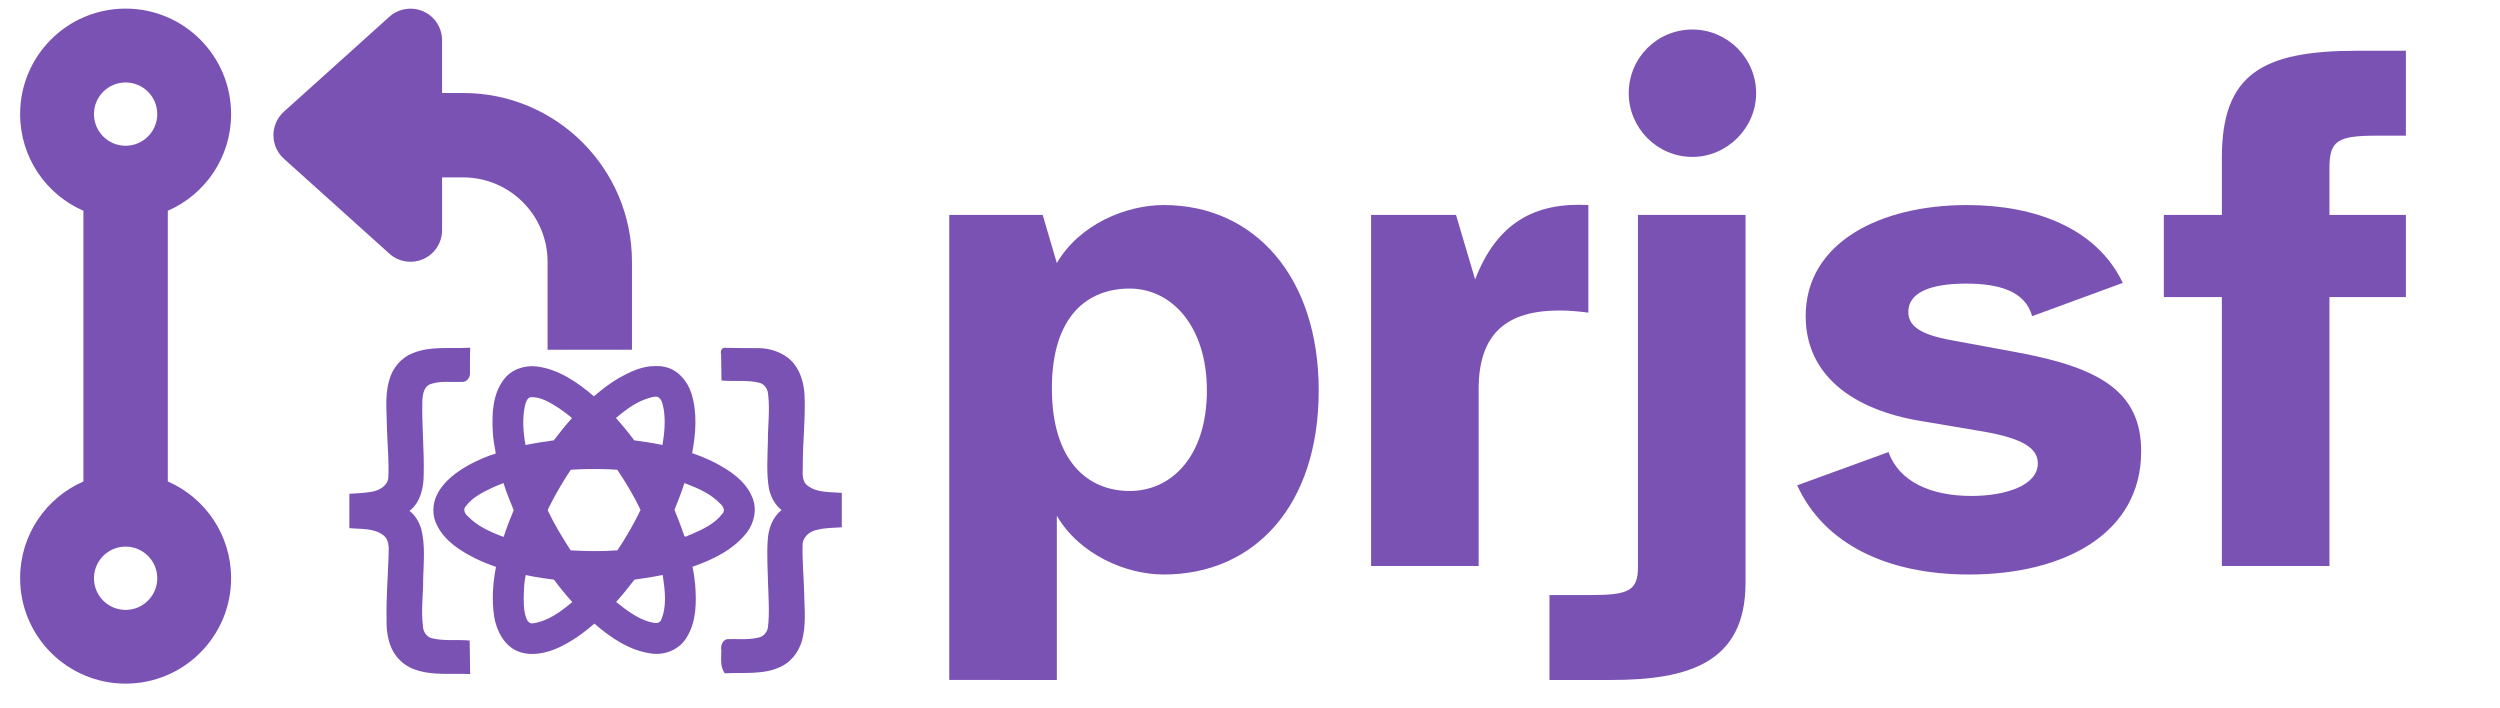
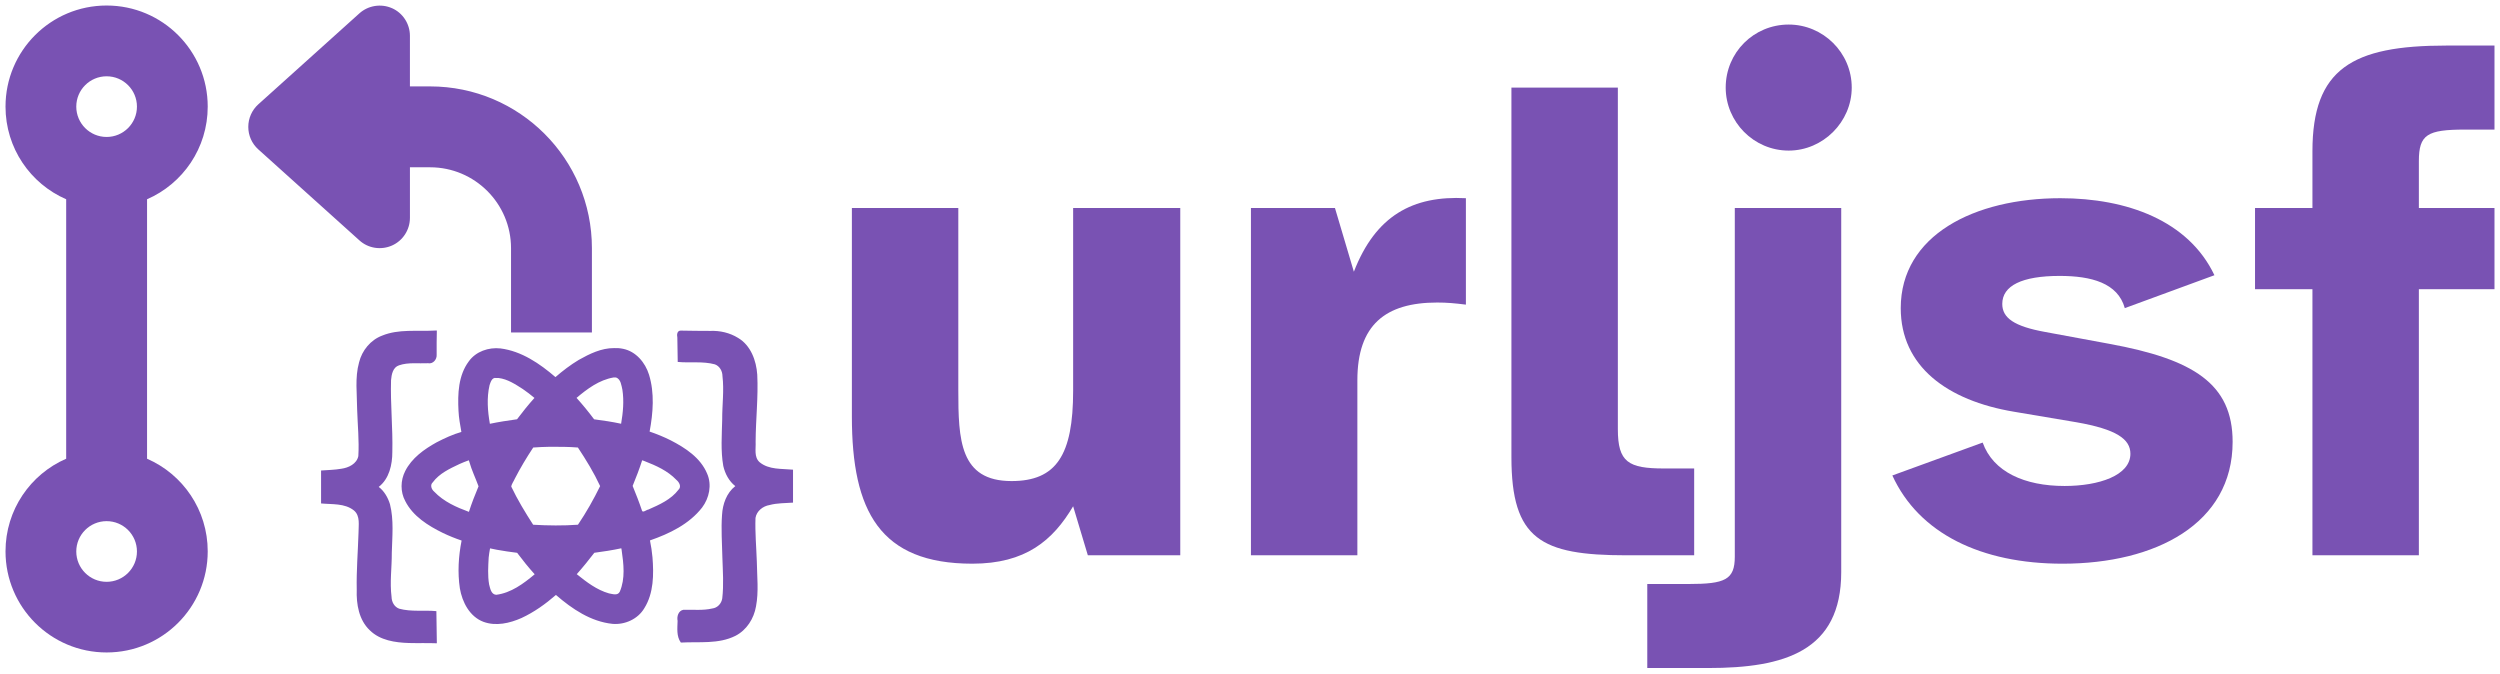
- <svg xmlns="http://www.w3.org/2000/svg" width="1741.2" height="492.63" version="1.1" viewBox="0 0 460.68 130.34">
-   <g transform="translate(-12.545 154.9)" fill="#7952b3">
-     <g transform="matrix(.91839 0 0 .91839 7.1579 -8.1377)">
-       <path d="m99.654-90.02c-3.635 0.202-7.446-0.368-10.904 1.053-2.428 0.908-4.217 3.11-4.831 5.602-0.902 3.233-0.418 6.622-0.401 9.925 0.102 3.229 0.438 6.463 0.247 9.693-0.343 1.649-2.058 2.451-3.58 2.655-1.398 0.246-2.785 0.255-4.223 0.367v6.893c2.311 0.23 4.927-0.073 6.868 1.46 1.393 1.151 0.958 3.127 0.972 4.707-0.123 3.961-0.46 7.918-0.374 11.884-0.105 3.017 0.446 6.356 2.744 8.514 2.143 2.114 5.295 2.566 8.173 2.656 1.951 0.056 3.903-0.025 5.854 0.058-0.033-2.244-0.064-4.487-0.098-6.731-2.588-0.242-5.253 0.18-7.786-0.511-1.014-0.368-1.579-1.416-1.596-2.457-0.398-3.082 0.073-6.186 0.049-9.278 0.09-3.374 0.451-6.831-0.382-10.142-0.428-1.391-1.185-2.725-2.353-3.623 2.207-1.709 2.853-4.681 2.846-7.337 0.123-5.003-0.42-10.002-0.268-15.003 0.106-1.191 0.371-2.696 1.679-3.115 1.946-0.669 4.048-0.334 6.066-0.437 1.048 0.21 1.882-0.797 1.803-1.786-0.038-1.685 0.028-3.371 0.041-5.056-0.182 0.003-0.363 0.005-0.545 0.008zm51.602 2e-3c-0.777 0.009-0.824 0.876-0.704 1.448 0.026 1.704 0.053 3.408 0.079 5.112 2.585 0.253 5.248-0.187 7.778 0.506 1.011 0.372 1.582 1.418 1.589 2.46 0.367 3.024-0.074 6.067-0.055 9.1-0.069 3.235-0.339 6.514 0.226 9.718 0.372 1.616 1.193 3.183 2.518 4.214-1.839 1.429-2.65 3.772-2.779 6.03-0.217 2.97 8e-3 5.952 0.072 8.925 0.09 2.845 0.307 5.713-0.026 8.546-0.157 1.08-0.997 1.994-2.101 2.12-1.984 0.468-4.054 0.203-6.061 0.275-1.03 0.208-1.374 1.395-1.189 2.312-0.033 1.531-0.278 3.221 0.685 4.548 3.817-0.216 7.882 0.37 11.424-1.41 2.345-1.198 3.873-3.61 4.307-6.169 0.592-3.1 0.214-6.272 0.17-9.402-0.104-3.038-0.387-6.082-0.277-9.119 0.239-1.448 1.555-2.47 2.954-2.695 1.62-0.437 3.225-0.37 4.903-0.503v-6.898c-2.358-0.232-5.043 0.05-6.992-1.563-1.217-1.069-0.759-2.839-0.838-4.261 0.016-4.689 0.579-9.374 0.342-14.063-0.197-2.955-1.356-6.137-4.026-7.707-1.736-1.073-3.794-1.543-5.824-1.458-2.057-0.03-4.124 0.003-6.175-0.066zm-13.961 3.664c-2.656-0.013-5.121 1.201-7.385 2.473-1.733 1.045-3.35 2.273-4.877 3.6-3.291-2.831-7.102-5.443-11.508-6.003-2.474-0.276-5.143 0.627-6.626 2.699-2.21 2.947-2.348 6.832-2.162 10.366 0.065 1.489 0.349 2.962 0.602 4.42-1.799 0.509-3.527 1.321-5.193 2.179-2.605 1.443-5.207 3.295-6.573 6.022-0.986 1.939-1.036 4.324 0.004 6.254 1.602 3.188 4.788 5.168 7.889 6.692 1.273 0.609 2.582 1.139 3.918 1.591-0.654 3.284-0.863 6.691-0.366 10.01 0.49 2.882 2.054 5.928 4.939 7.005 2.601 0.964 5.501 0.294 7.953-0.794 2.642-1.219 5.031-2.932 7.221-4.835 3.364 2.917 7.301 5.587 11.842 6.054 2.604 0.222 5.327-1 6.67-3.288 1.97-3.159 1.982-7.063 1.7-10.654-0.11-1.184-0.281-2.362-0.526-3.526 4.077-1.412 8.2-3.4 10.91-6.875 1.509-1.994 2.087-4.765 1.058-7.106-1.377-3.321-4.562-5.396-7.637-6.978-1.423-0.712-2.899-1.316-4.406-1.829 0.733-3.913 1.06-8.056-0.125-11.914-0.786-2.534-2.735-4.867-5.426-5.412-0.623-0.134-1.263-0.174-1.899-0.153zm0.449 6.16c0.994 0.385 1.088 1.66 1.305 2.562 0.363 2.361 0.134 4.774-0.268 7.115-1.867-0.404-3.76-0.681-5.654-0.93-1.157-1.55-2.386-3.046-3.678-4.486 2.27-1.91 4.732-3.748 7.738-4.269 0.185 0.004 0.373-0.021 0.557 0.008zm-24.6 0.105c1.869 0.226 3.499 1.313 5.049 2.305 0.839 0.588 1.669 1.192 2.445 1.861-1.288 1.429-2.494 2.93-3.648 4.469-1.904 0.259-3.804 0.554-5.686 0.947-0.468-2.655-0.682-5.436-0.068-8.082 0.215-0.64 0.513-1.68 1.377-1.504 0.177-0.016 0.354-0.004 0.531 0.004zm10.662 14.396c1.99 0.002 3.978-0.012 5.928 0.152 1.728 2.61 3.334 5.235 4.654 8.076-1.37 2.791-2.901 5.508-4.643 8.086-3.083 0.225-6.26 0.185-9.381 0.004-1.661-2.575-3.283-5.25-4.581-7.98 0.061-0.564 0.528-1.129 0.754-1.684 1.155-2.238 2.45-4.403 3.843-6.502 1.123-0.084 2.278-0.132 3.426-0.152zm19.885 3.002c2.431 0.95 4.822 2.003 6.666 3.932 0.584 0.477 1.108 1.419 0.437 2.051-1.552 2.055-4.003 3.137-6.294 4.149-0.433 0.051-1.214 0.784-1.362 0.197-0.579-1.739-1.257-3.443-1.947-5.139 0.726-1.767 1.412-3.552 1.998-5.371 0.167 0.061 0.335 0.121 0.502 0.182zm-36.689 0.143c0.497 1.763 1.302 3.413 1.93 5.129-0.734 1.758-1.436 3.533-2.014 5.35-2.644-0.975-5.28-2.139-7.271-4.232-0.565-0.47-0.92-1.388-0.291-1.954 1.366-1.864 3.561-2.866 5.591-3.832 0.64-0.285 1.289-0.55 1.95-0.781 0.035 0.107 0.07 0.214 0.105 0.32zm31.889 18.486c0.413 2.87 0.795 5.966-0.391 8.707-0.444 0.889-1.514 0.478-2.267 0.352-2.548-0.726-4.706-2.384-6.74-4.021 1.289-1.44 2.498-2.948 3.676-4.479 1.895-0.251 3.785-0.54 5.654-0.941l0.068 0.383zm-26.156-0.08c1.419 0.26 2.847 0.464 4.277 0.645 1.162 1.548 2.374 3.059 3.674 4.494-2.335 1.958-4.95 3.911-8.061 4.297-1.075-0.084-1.252-1.343-1.48-2.176-0.317-1.854-0.19-3.757-0.089-5.624 0.072-0.643 0.165-1.284 0.287-1.92 0.464 0.095 0.928 0.19 1.393 0.285z" stroke-width=".087" />
-       <path d="m90.809-157.52c2.275 1.005 3.757 3.281 3.757 5.794v10.583h4.233c18.706 0 33.867 15.161 33.867 33.867v17.648h-16.933v-17.648c0-9.34-7.593-16.933-16.933-16.933h-4.233v10.583c0 2.514-1.482 4.789-3.757 5.794-2.275 1.005-4.974 0.609-6.826-1.085l-21.167-19.05c-1.349-1.217-2.09-2.91-2.09-4.71s0.767-3.519 2.09-4.71l21.167-19.05c1.852-1.667 4.551-2.09 6.826-1.085zm-53.393 20.611c0-3.507-2.843-6.35-6.35-6.35s-6.35 2.843-6.35 6.35 2.843 6.35 6.35 6.35 6.35-2.843 6.35-6.35zm2.117 19.394v54.319c7.488 3.254 12.7 10.716 12.7 19.394 0 11.695-9.472 21.167-21.167 21.167-11.695 0-21.167-9.472-21.167-21.167 0-8.678 5.212-16.14 12.7-19.394v-54.319c-7.488-3.254-12.7-10.716-12.7-19.394 0-11.695 9.472-21.167 21.167-21.167 11.695 0 21.167 9.472 21.167 21.167 0 8.678-5.212 16.14-12.7 19.394zm-2.117 73.739c0-3.507-2.843-6.35-6.35-6.35s-6.35 2.843-6.35 6.35 2.843 6.35 6.35 6.35 6.35-2.843 6.35-6.35z" stroke-width=".265" />
-     </g>
-     <g stroke-width="5.631" aria-label="urljsf">
-       <path d="m207.29-29.599v-30.259c4.174 7.173 12.782 10.825 19.694 10.825 16.695 0 28.563-12.651 28.563-33.911 0-20.999-11.869-34.172-28.563-34.172-6.913 0-15.521 3.522-19.694 10.695l-2.608-8.869h-17.216v85.69zm-0.913-53.736c0-13.303 6.521-18.39 14.347-18.39 7.695 0 14.216 6.913 14.216 18.781 0 12.13-6.521 18.52-14.216 18.52-7.826 0-14.347-5.608-14.347-18.912z" />
-       <path d="m285.02-50.598v-32.606c0-10.304 5.217-14.477 14.869-14.477 1.826 0 3.261 0.13 5.348 0.391v-19.825c-9.912-0.522-16.825 3.261-20.868 13.695l-3.522-11.869h-15.651v64.691z" />
-       <path d="m298.07-45.25v15.651h11.347c14.216 0 24.781-3.13 24.781-17.868v-67.822h-19.825v64.952c0 4.304-1.826 5.087-8.608 5.087zm14.608-92.472c0 6.391 5.217 11.738 11.738 11.738 6.391 0 11.738-5.348 11.738-11.738 0-6.521-5.348-11.738-11.738-11.738-6.521 0-11.738 5.217-11.738 11.738z" />
-       <path d="m375.41-49.033c17.347 0 31.694-7.434 31.694-22.694 0-10.825-7.304-15.39-22.955-18.26l-11.999-2.217c-5.739-1.043-7.956-2.608-7.956-5.217 0-3.391 3.652-5.217 10.695-5.217 5.869 0 10.825 1.304 12.13 6l16.695-6.13c-4.826-10.173-16.303-14.347-28.694-14.347-16.042 0-29.737 6.913-29.737 20.477 0 10.825 8.608 17.216 21.129 19.303l11.608 1.956c7.434 1.304 10.043 3.13 10.043 5.869 0 4.043-5.869 6-12.26 6-7.434 0-13.303-2.608-15.26-8.086l-16.825 6.13c4.956 10.825 16.564 16.434 31.694 16.434z" />
-       <path d="m411.28-100.16h10.695v49.562h19.825v-49.562h14.086v-15.129h-14.086v-8.739c0-4.956 1.565-5.869 8.608-5.869h5.478v-15.651h-8.999c-17.477 0-24.911 4.304-24.911 19.694v10.565h-10.695z" />
-     </g>
+ <svg xmlns="http://www.w3.org/2000/svg" width="1816.7" height="489.42" version="1.1" viewBox="0 0 480.67 129.49">
+   <g transform="translate(-15.191 154.37)" fill="#7952b3">
+     <path d="m98.679-90.811c-3.339 0.186-6.838-0.338-10.014 0.967-2.229 0.834-3.873 2.856-4.436 5.145-0.829 2.969-0.384 6.081-0.368 9.115 0.094 2.966 0.402 5.936 0.227 8.902-0.315 1.514-1.89 2.251-3.288 2.438-1.284 0.226-2.558 0.234-3.878 0.337v6.33c2.123 0.212 4.525-0.067 6.308 1.341 1.279 1.057 0.88 2.872 0.893 4.322-0.113 3.637-0.422 7.272-0.343 10.914-0.096 2.77 0.409 5.837 2.52 7.819 1.968 1.941 4.863 2.356 7.506 2.44 1.792 0.051 3.585-0.023 5.376 0.053-0.03-2.06-0.059-4.121-0.09-6.181-2.377-0.222-4.824 0.165-7.15-0.469-0.931-0.338-1.45-1.301-1.466-2.256-0.366-2.83 0.067-5.681 0.045-8.521 0.083-3.099 0.414-6.274-0.351-9.314-0.393-1.278-1.088-2.503-2.161-3.327 2.026-1.569 2.62-4.299 2.614-6.738 0.113-4.595-0.385-9.185-0.247-13.779 0.098-1.094 0.341-2.475 1.542-2.861 1.787-0.614 3.717-0.307 5.571-0.401 0.963 0.193 1.728-0.732 1.656-1.641-0.035-1.547 0.026-3.096 0.037-4.644-0.167 0.002-0.334 0.005-0.5 0.007zm47.39 0.002c-0.714 0.009-0.757 0.805-0.647 1.33 0.024 1.565 0.048 3.13 0.073 4.695 2.374 0.232 4.82-0.172 7.144 0.465 0.929 0.341 1.453 1.302 1.459 2.259 0.337 2.777-0.068 5.572-0.051 8.357-0.064 2.971-0.311 5.983 0.208 8.925 0.342 1.484 1.095 2.923 2.312 3.87-1.689 1.312-2.433 3.464-2.552 5.538-0.199 2.728 7e-3 5.466 0.066 8.197 0.083 2.612 0.282 5.247-0.024 7.849-0.144 0.992-0.916 1.831-1.929 1.947-1.823 0.429-3.723 0.187-5.566 0.252-0.946 0.191-1.262 1.282-1.092 2.123-0.03 1.406-0.255 2.958 0.629 4.176 3.505-0.199 7.239 0.34 10.492-1.295 2.153-1.1 3.557-3.316 3.956-5.666 0.544-2.847 0.196-5.76 0.156-8.634-0.096-2.79-0.356-5.586-0.254-8.375 0.219-1.33 1.428-2.268 2.712-2.475 1.488-0.401 2.962-0.34 4.503-0.462v-6.335c-2.166-0.213-4.631 0.046-6.422-1.435-1.118-0.982-0.697-2.607-0.769-3.913 0.015-4.306 0.532-8.609 0.314-12.915-0.181-2.714-1.245-5.636-3.697-7.078-1.594-0.986-3.484-1.417-5.349-1.339-1.889-0.028-3.788 3e-3 -5.671-0.06zm-12.822 3.365c-2.439-0.012-4.703 1.103-6.782 2.271-1.592 0.96-3.077 2.088-4.479 3.306-3.023-2.6-6.522-4.999-10.569-5.513-2.272-0.253-4.723 0.576-6.085 2.479-2.029 2.707-2.156 6.274-1.985 9.52 0.06 1.367 0.32 2.72 0.553 4.059-1.652 0.467-3.239 1.213-4.769 2.001-2.393 1.325-4.782 3.026-6.036 5.53-0.906 1.781-0.951 3.971 0.004 5.743 1.472 2.928 4.397 4.746 7.246 6.146 1.169 0.559 2.372 1.046 3.599 1.461-0.601 3.016-0.793 6.145-0.336 9.193 0.45 2.647 1.886 5.444 4.536 6.434 2.388 0.885 5.052 0.27 7.304-0.729 2.426-1.12 4.62-2.692 6.631-4.44 3.089 2.679 6.705 5.131 10.876 5.56 2.392 0.204 4.892-0.918 6.125-3.02 1.809-2.901 1.821-6.486 1.561-9.785-0.101-1.087-0.258-2.17-0.483-3.238 3.745-1.296 7.531-3.123 10.02-6.314 1.385-1.832 1.916-4.376 0.972-6.526-1.264-3.05-4.19-4.956-7.014-6.408-1.307-0.654-2.663-1.209-4.046-1.679 0.673-3.593 0.973-7.399-0.115-10.942-0.722-2.327-2.511-4.47-4.983-4.97-0.572-0.123-1.16-0.16-1.744-0.14zm0.413 5.657c0.913 0.354 0.999 1.524 1.198 2.353 0.334 2.169 0.123 4.384-0.246 6.535-1.715-0.371-3.454-0.626-5.193-0.854-1.063-1.424-2.191-2.798-3.378-4.12 2.085-1.754 4.346-3.443 7.107-3.921 0.17 4e-3 0.342-0.019 0.511 0.007zm-22.592 0.097c1.716 0.208 3.213 1.206 4.637 2.117 0.77 0.54 1.532 1.095 2.246 1.709-1.183 1.312-2.29 2.691-3.351 4.104-1.749 0.238-3.494 0.509-5.221 0.87-0.43-2.439-0.626-4.992-0.063-7.423 0.198-0.588 0.471-1.542 1.265-1.381 0.163-0.015 0.325-0.004 0.488 4e-3zm9.792 13.222c1.827 2e-3 3.654-0.011 5.444 0.14 1.587 2.397 3.062 4.808 4.274 7.417-1.258 2.564-2.664 5.059-4.264 7.426-2.832 0.207-5.749 0.17-8.615 0.004-1.526-2.364-3.015-4.822-4.207-7.329 0.056-0.518 0.485-1.036 0.692-1.547 1.061-2.056 2.25-4.044 3.529-5.971 1.031-0.077 2.092-0.121 3.146-0.14zm18.262 2.757c2.232 0.872 4.428 1.839 6.122 3.611 0.536 0.438 1.017 1.303 0.402 1.883-1.425 1.887-3.676 2.881-5.781 3.811-0.398 0.047-1.115 0.72-1.25 0.181-0.532-1.597-1.154-3.162-1.788-4.72 0.667-1.623 1.296-3.262 1.835-4.933 0.154 0.056 0.307 0.111 0.461 0.167zm-33.695 0.131c0.456 1.619 1.196 3.134 1.772 4.71-0.674 1.615-1.319 3.245-1.849 4.913-2.428-0.895-4.849-1.964-6.678-3.887-0.519-0.432-0.845-1.275-0.268-1.794 1.254-1.712 3.27-2.632 5.135-3.519 0.588-0.261 1.184-0.505 1.791-0.717 0.032 0.098 0.065 0.196 0.097 0.294zm29.286 16.978c0.379 2.636 0.73 5.479-0.359 7.996-0.408 0.816-1.39 0.439-2.082 0.323-2.34-0.667-4.322-2.189-6.19-3.693 1.184-1.322 2.294-2.707 3.376-4.113 1.74-0.231 3.476-0.496 5.193-0.865 0.021 0.117 0.042 0.234 0.063 0.352zm-24.022-0.074c1.303 0.239 2.614 0.426 3.928 0.592 1.067 1.422 2.18 2.809 3.374 4.127-2.144 1.798-4.546 3.592-7.403 3.946-0.988-0.078-1.15-1.233-1.36-1.999-0.291-1.702-0.174-3.45-0.082-5.165 0.066-0.591 0.151-1.18 0.263-1.764 0.426 0.087 0.853 0.175 1.279 0.262z" />
+     <path d="m90.556-152.8c2.09 0.923 3.45 3.013 3.45 5.322v9.72h3.888c17.179 0 31.103 13.923 31.103 31.103v16.207h-15.551v-16.207c0-8.578-6.974-15.551-15.551-15.551h-3.888v9.72c0 2.308-1.361 4.398-3.45 5.322-2.09 0.923-4.568 0.559-6.269-0.996l-19.439-17.495c-1.239-1.118-1.92-2.673-1.92-4.325s0.705-3.232 1.92-4.325l19.439-17.495c1.701-1.531 4.179-1.92 6.269-0.996zm-49.035 18.929c0-3.221-2.611-5.832-5.832-5.832-3.221 0-5.832 2.611-5.832 5.832s2.611 5.832 5.832 5.832c3.221 0 5.832-2.611 5.832-5.832zm1.944 17.811v49.886c6.877 2.989 11.664 9.841 11.664 17.811 0 10.74-8.699 19.439-19.439 19.439-10.74 0-19.439-8.699-19.439-19.439 0-7.97 4.787-14.822 11.664-17.811v-49.886c-6.877-2.989-11.664-9.841-11.664-17.811 0-10.74 8.699-19.439 19.439-19.439 10.74 0 19.439 8.699 19.439 19.439 0 7.97-4.787 14.822-11.664 17.811zm-1.944 67.721c0-3.221-2.611-5.832-5.832-5.832-3.221 0-5.832 2.611-5.832 5.832 0 3.221 2.611 5.832 5.832 5.832 3.221 0 5.832-2.611 5.832-5.832z" />
+     <path d="m178.98-114.38v40.117c0 18.174 5.385 28.271 23.155 28.271 10.231 0 15.482-4.442 19.386-11.039l2.827 9.424h17.77v-66.773h-20.597v35.136c0 12.385-3.231 17.366-11.847 17.366-9.962 0-10.231-7.943-10.231-17.501v-35.002z" />
+     <path d="m276.17-47.606v-33.655c0-10.635 5.385-14.943 15.347-14.943 1.885 0 3.366 0.135 5.519 0.404v-20.463c-10.231-0.538-17.366 3.366-21.54 14.135l-3.635-12.251h-16.155v66.773z" />
+     <path d="m305.79-66.453c0 15.751 5.654 18.847 22.078 18.847h13.058v-16.693h-5.789c-6.866 0-8.885-1.212-8.885-7.539v-65.696h-20.463z" />
+     <path d="m331.91-42.087v16.155h11.712c14.674 0 25.578-3.231 25.578-18.443v-70.003h-20.463v67.042c0 4.442-1.885 5.25-8.885 5.25zm15.078-95.447c0 6.596 5.385 12.116 12.116 12.116 6.596 0 12.116-5.519 12.116-12.116 0-6.731-5.519-12.116-12.116-12.116-6.731 0-12.116 5.385-12.116 12.116z" />
+     <path d="m411.74-45.991c17.905 0 32.713-7.673 32.713-23.424 0-11.174-7.539-15.885-23.693-18.847l-12.385-2.289c-5.923-1.077-8.212-2.692-8.212-5.385 0-3.5 3.769-5.385 11.039-5.385 6.058 0 11.174 1.346 12.52 6.193l17.232-6.327c-4.981-10.501-16.828-14.808-29.617-14.808-16.559 0-30.694 7.135-30.694 21.136 0 11.174 8.885 17.77 21.809 19.924l11.981 2.019c7.673 1.346 10.366 3.231 10.366 6.058 0 4.173-6.058 6.193-12.654 6.193-7.673 0-13.731-2.692-15.751-8.347l-17.366 6.327c5.116 11.174 17.097 16.962 32.713 16.962z" />
+     <path d="m448.76-98.762h11.039v51.156h20.463v-51.156h14.539v-15.616h-14.539v-9.02c0-5.116 1.615-6.058 8.885-6.058h5.654v-16.155h-9.289c-18.039 0-25.713 4.442-25.713 20.328v10.904h-11.039z" />
  </g>
</svg>
